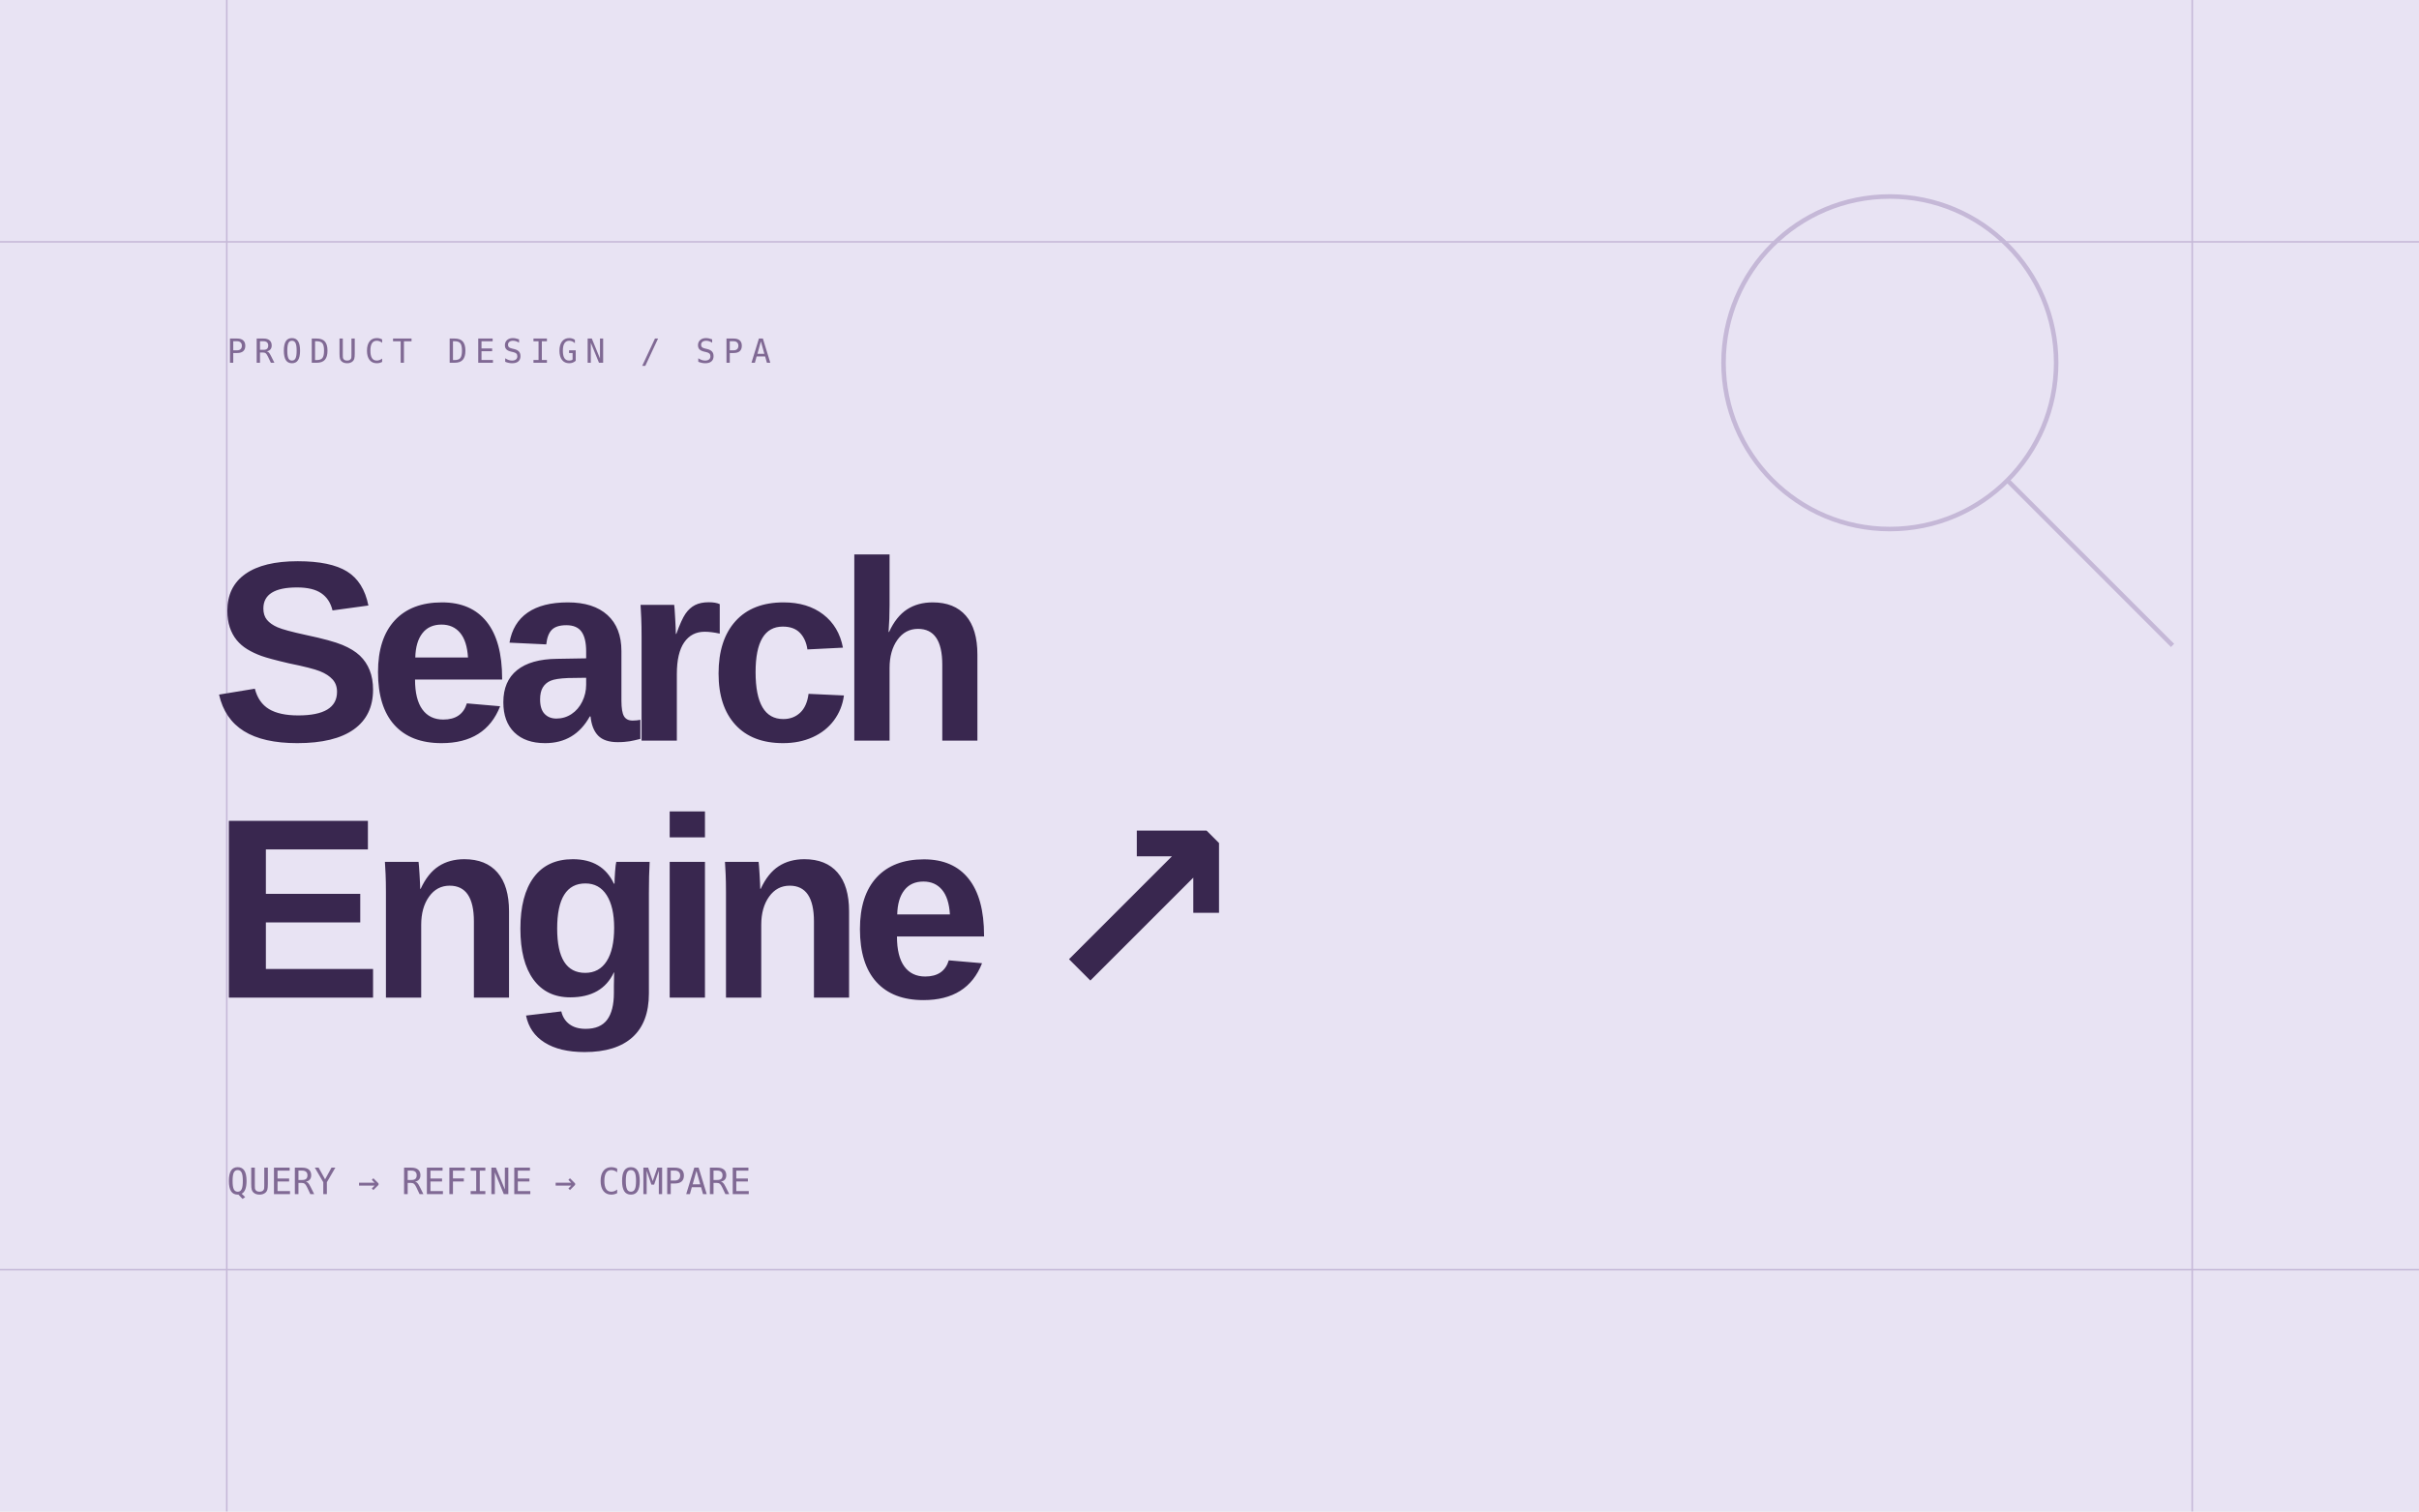
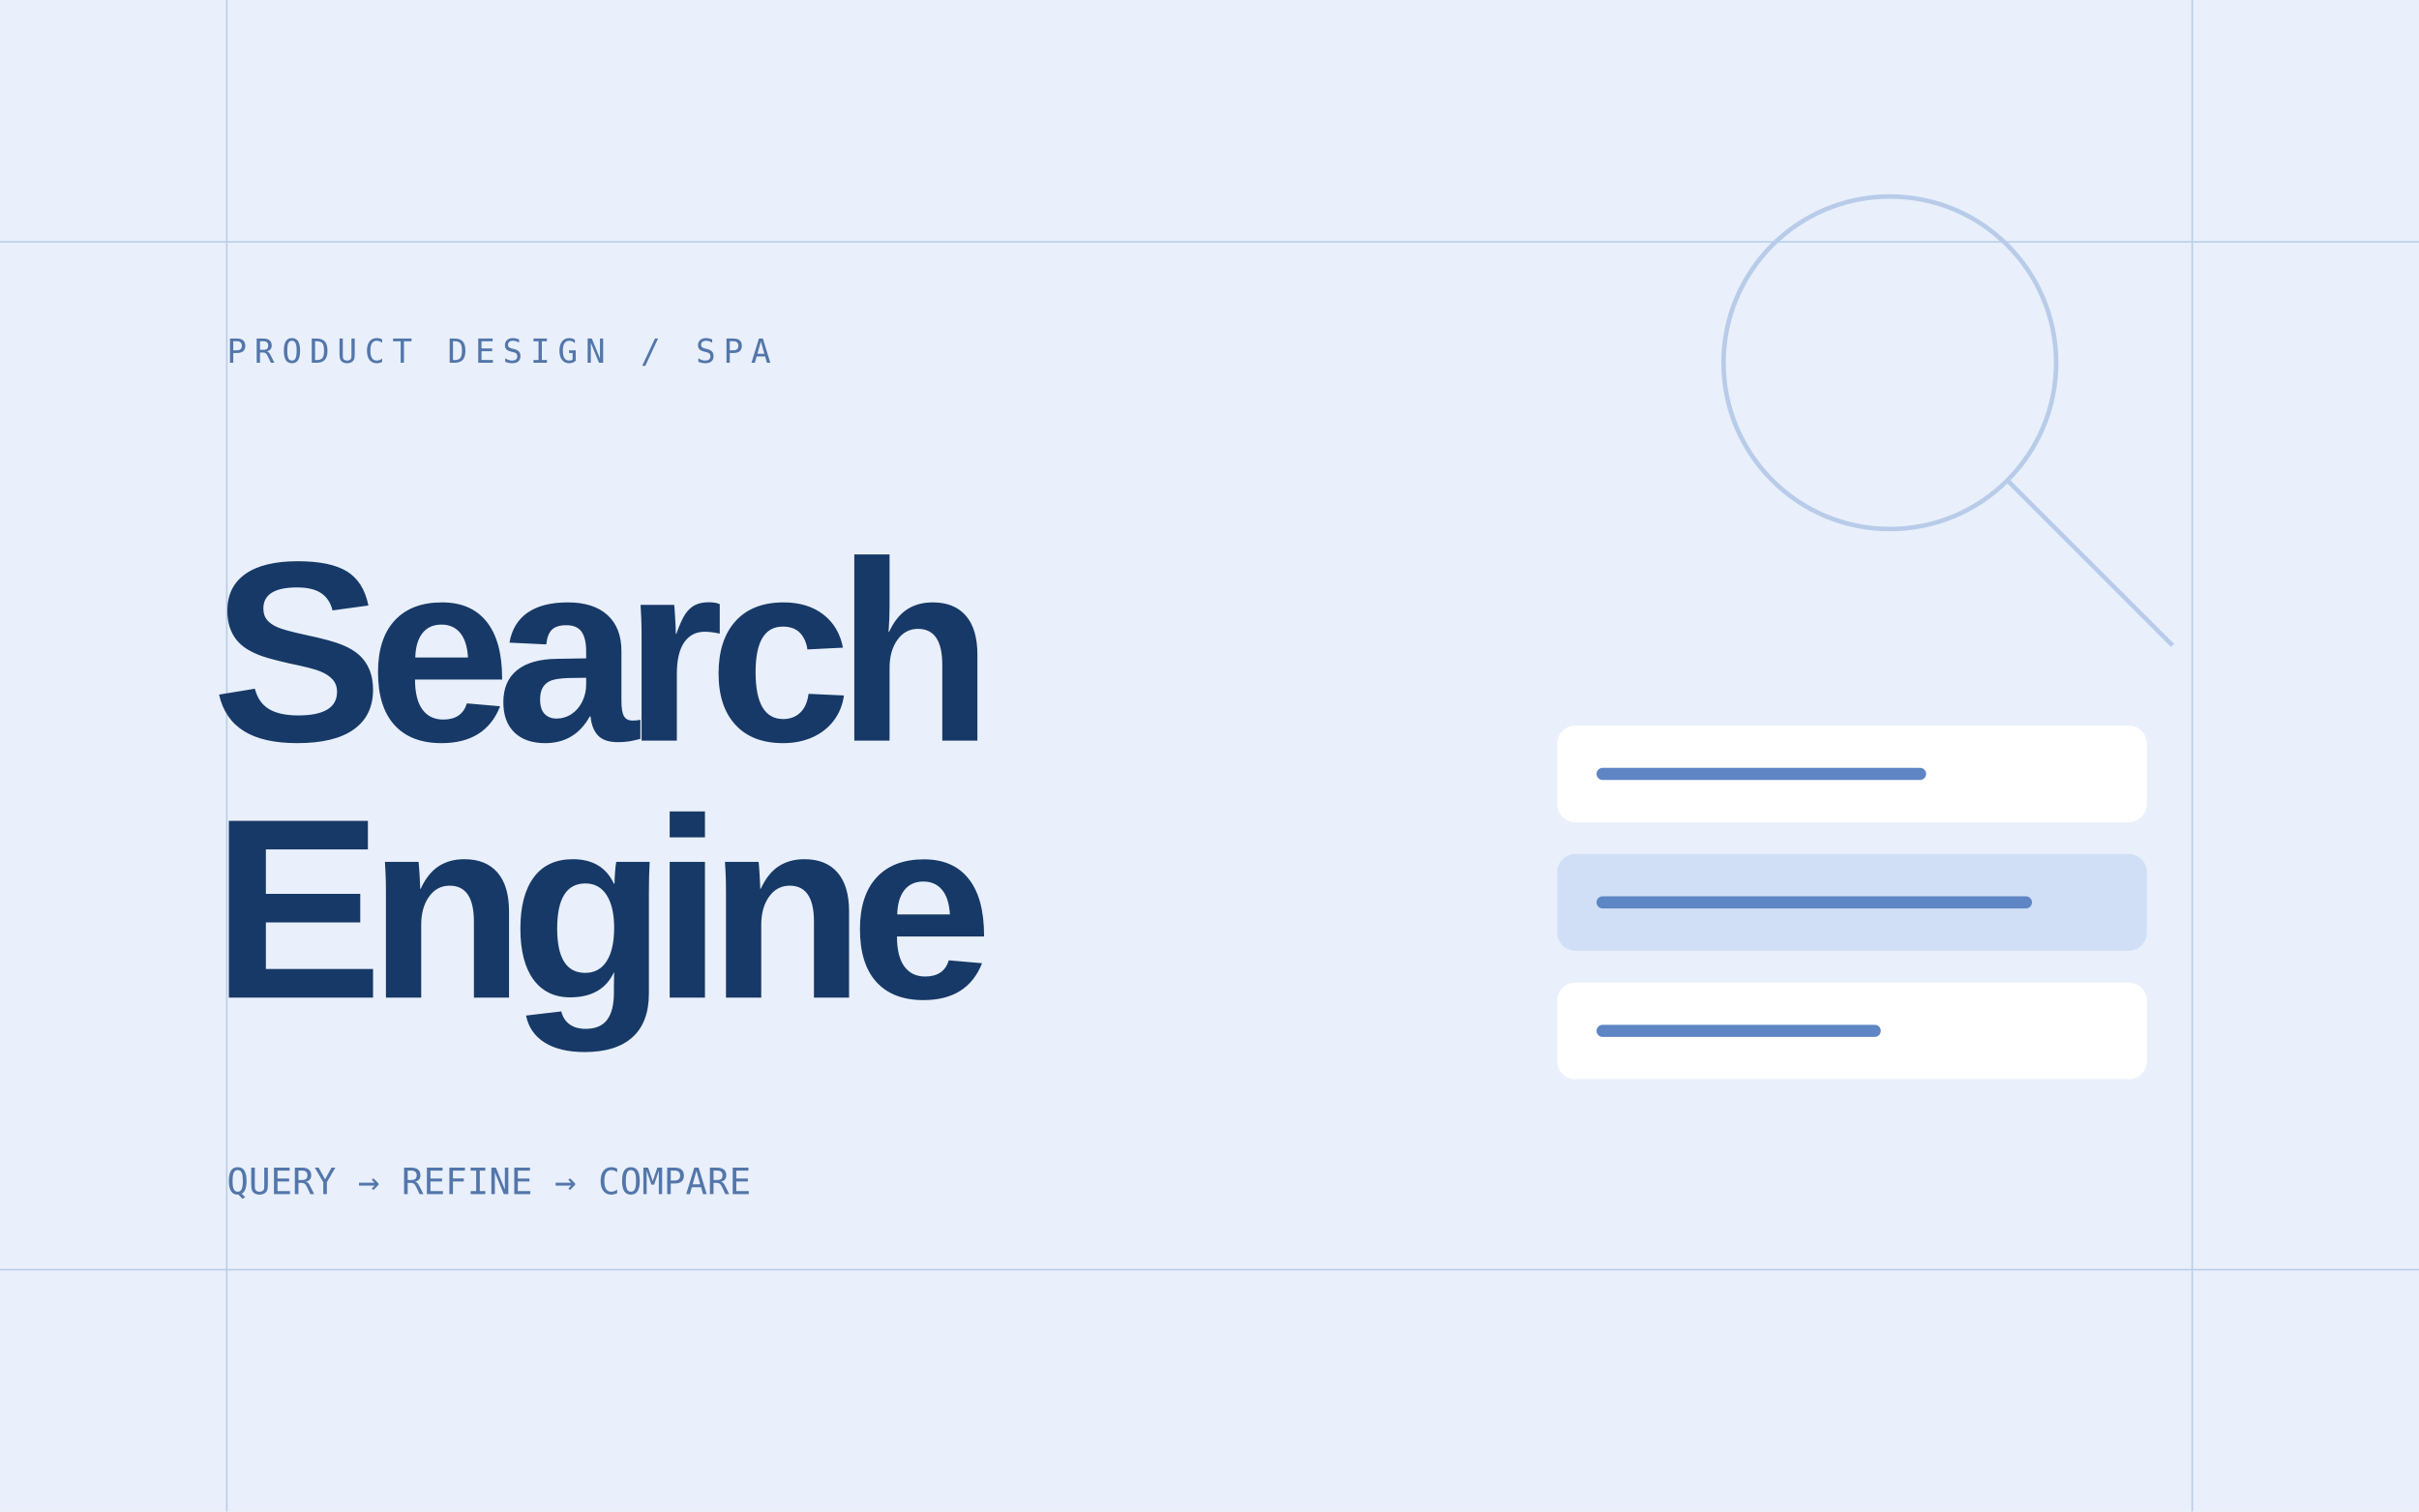
<svg xmlns="http://www.w3.org/2000/svg" width="1600" height="1000" viewBox="0 0 1600 1000">
-   <rect width="1600" height="1000" fill="#e8e3f3" />
-   <g fill="none" stroke="#c5b8d7">
+   <rect width="1600" height="1000" fill="#e9f0fb" />
+   <g fill="none" stroke="#b8cce9">
    <path d="M0 160h1600M0 840h1600M150 0v1000M1450 0v1000" />
    <circle cx="1250" cy="240" r="110" stroke-width="3" />
    <path d="m1327 317 110 110" stroke-width="3" />
  </g>
-   <text x="150" y="240" fill="#806994" font-family="monospace" font-size="22" letter-spacing="5">PRODUCT DESIGN / SPA</text>
-   <text x="140" y="490" fill="#39274f" font-family="Arial,sans-serif" font-size="170" font-weight="600" letter-spacing="-10">Search</text>
-   <text x="140" y="660" fill="#39274f" font-family="Arial,sans-serif" font-size="170" font-weight="600" letter-spacing="-10">Engine ↗</text>
-   <text x="150" y="790" fill="#806994" font-family="monospace" font-size="24">QUERY → REFINE → COMPARE</text>
+   <text x="150" y="240" fill="#5376aa" font-family="monospace" font-size="22" letter-spacing="5">PRODUCT DESIGN / SPA</text>
+   <text x="140" y="490" fill="#173967" font-family="Arial,sans-serif" font-size="170" font-weight="600" letter-spacing="-10">Search</text>
+   <text x="140" y="660" fill="#173967" font-family="Arial,sans-serif" font-size="170" font-weight="600" letter-spacing="-10">Engine</text>
+   <text x="150" y="790" fill="#5376aa" font-family="monospace" font-size="24">QUERY → REFINE → COMPARE</text>
+   <rect x="1030" y="480" width="390" height="64" rx="12" fill="white" />
+   <rect x="1030" y="565" width="390" height="64" rx="12" fill="#d0dff6" />
+   <rect x="1030" y="650" width="390" height="64" rx="12" fill="white" />
+   <path d="M1060 512h210m-210 85h280m-280 85h180" stroke="#5e85c4" stroke-width="8" stroke-linecap="round" />
</svg>
